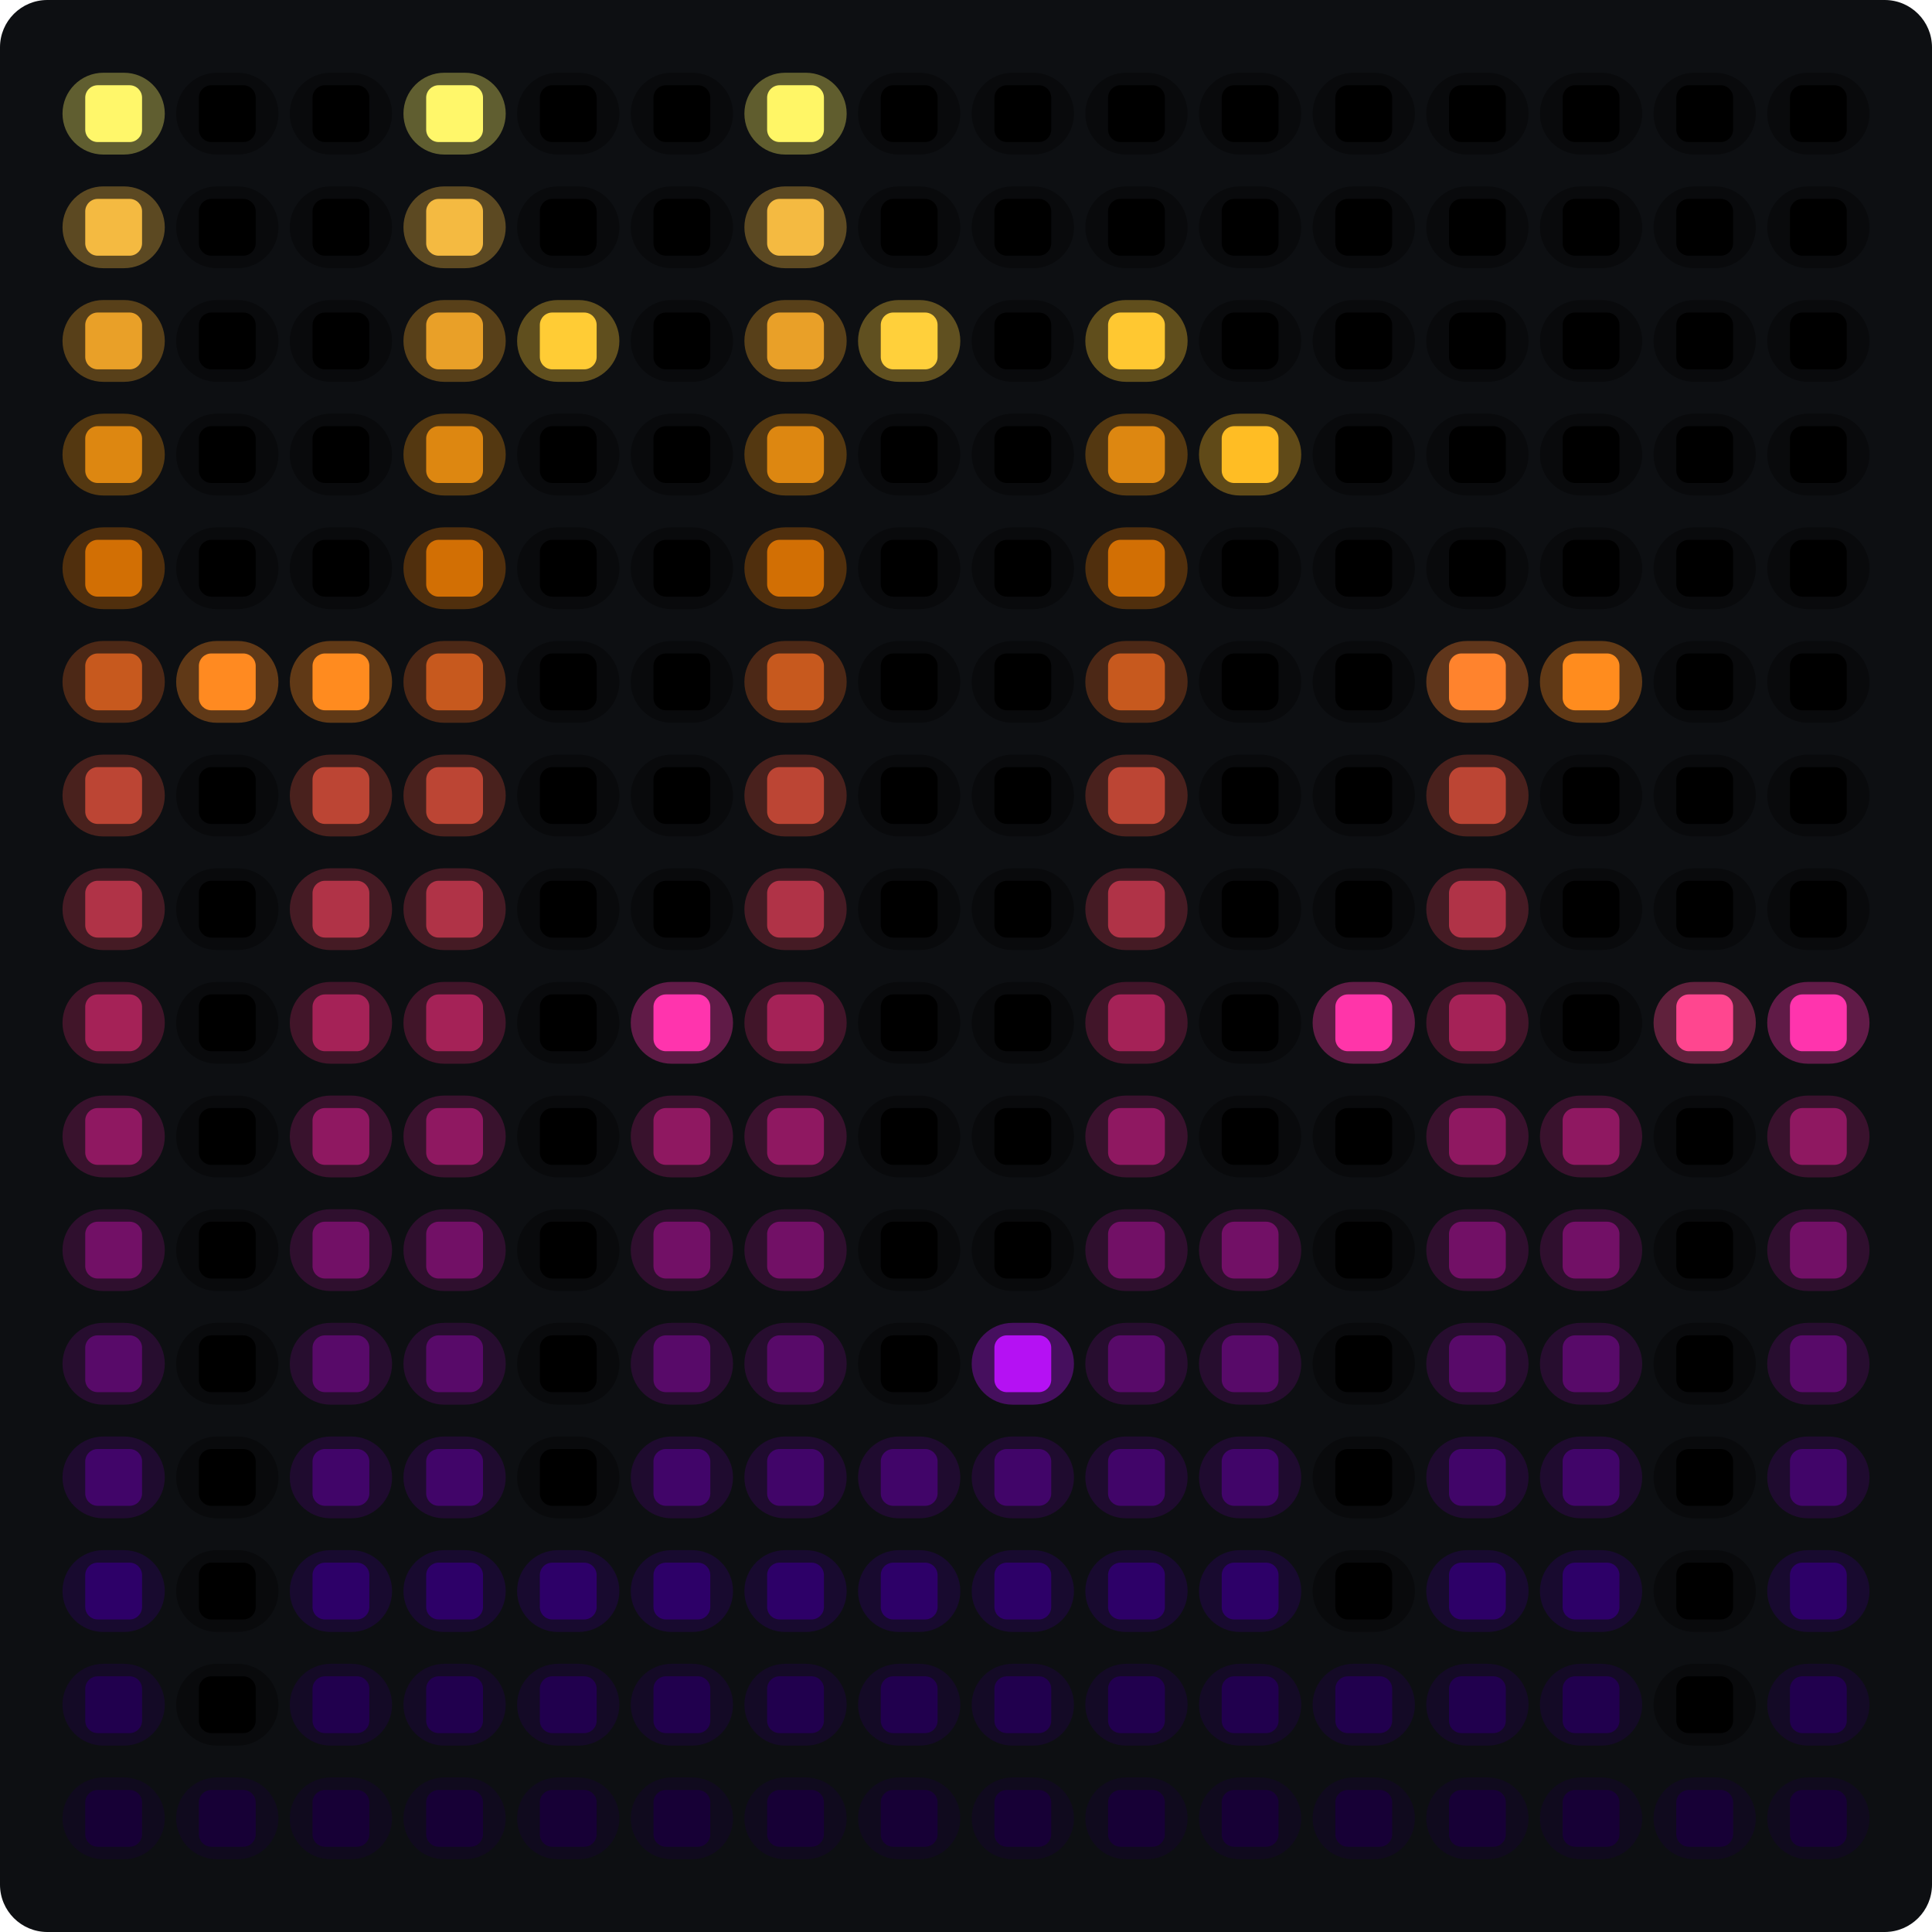
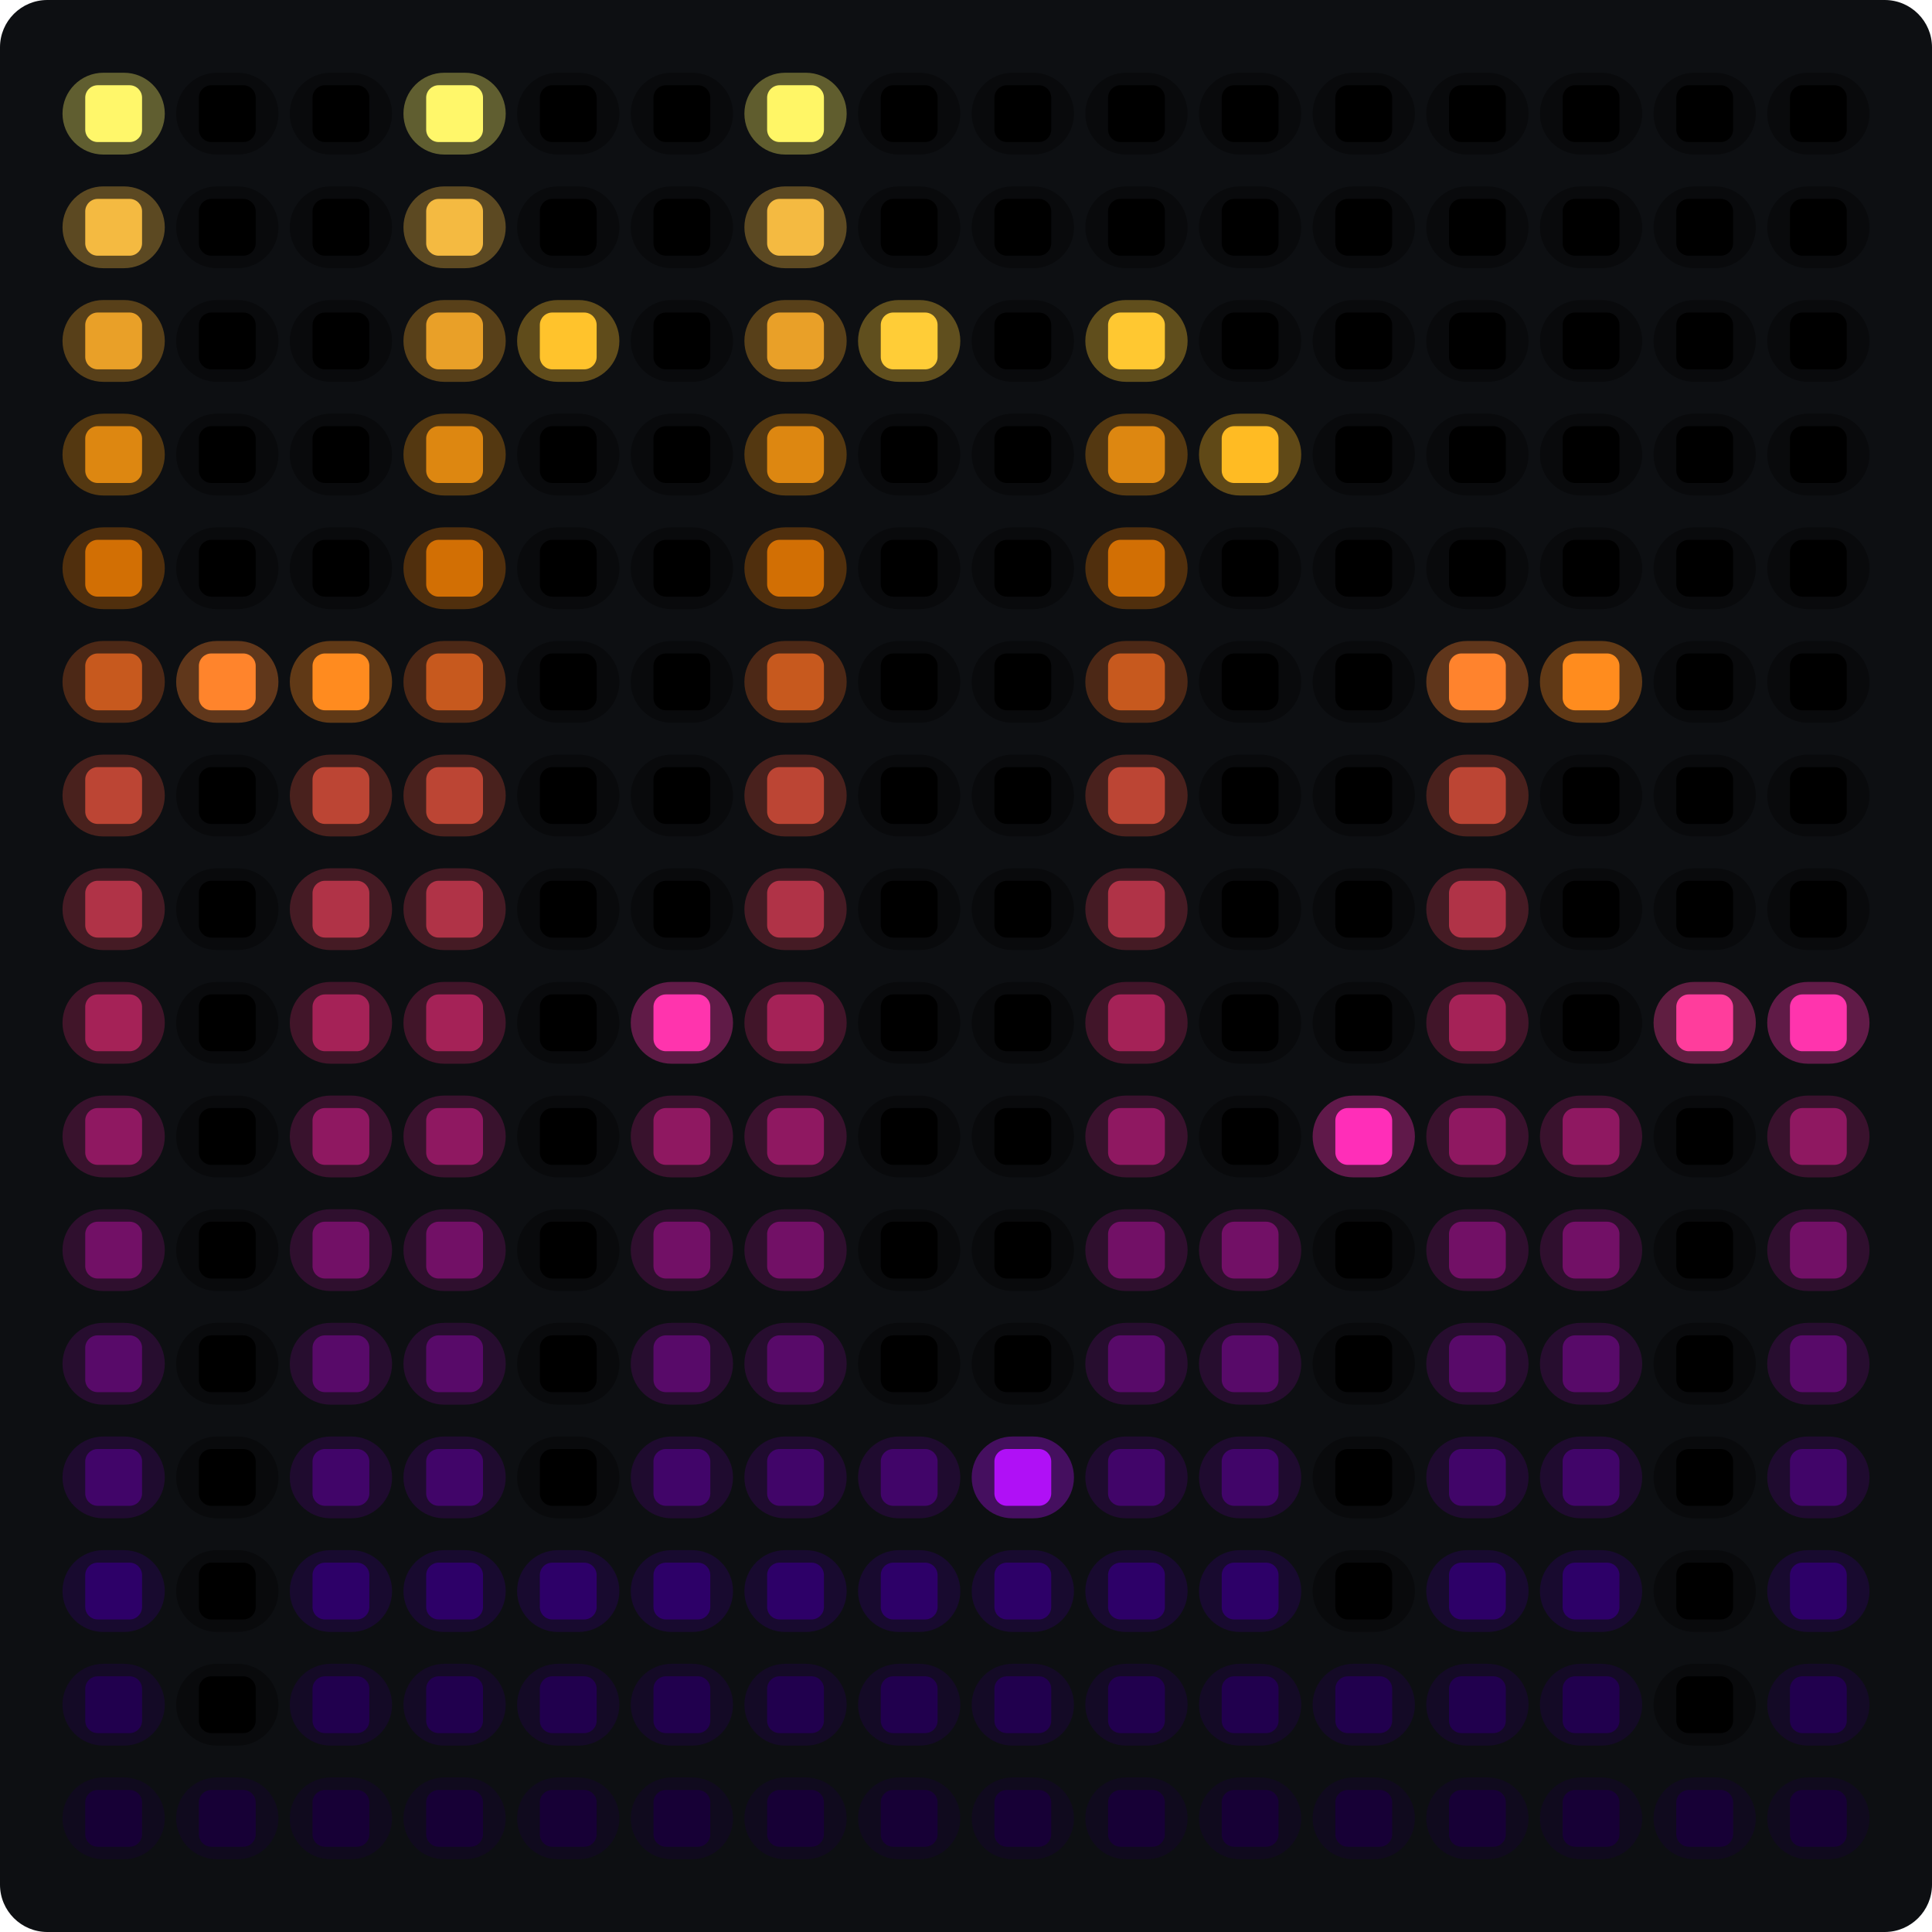
<svg xmlns="http://www.w3.org/2000/svg" viewBox="0 0 408 408" width="408" height="408" role="img" aria-label="Evaluated output from the Stereo VU Meter example graph">
  <rect width="408" height="408" rx="10" fill="#0d0f12" />
  <defs>
    <g id="lamp-12.00x12.00">
      <rect x="-4.80" y="-2.64" width="21.60" height="17.28" rx="8.64" fill-opacity="0.34" />
      <rect width="12.00" height="12.00" rx="2.64" />
    </g>
  </defs>
  <use href="#lamp-12.00x12.00" x="18.00" y="18.00" fill="rgb(255,247,106)" />
  <use href="#lamp-12.00x12.00" x="42.00" y="18.00" fill="rgb(0,0,0)" />
  <use href="#lamp-12.00x12.00" x="66.00" y="18.00" fill="rgb(0,0,0)" />
  <use href="#lamp-12.00x12.00" x="90.00" y="18.00" fill="rgb(255,247,106)" />
  <use href="#lamp-12.00x12.00" x="114.00" y="18.00" fill="rgb(0,0,0)" />
  <use href="#lamp-12.00x12.00" x="138.00" y="18.00" fill="rgb(0,0,0)" />
  <use href="#lamp-12.00x12.00" x="162.00" y="18.00" fill="rgb(255,246,102)" />
  <use href="#lamp-12.00x12.00" x="186.00" y="18.00" fill="rgb(0,0,0)" />
  <use href="#lamp-12.00x12.00" x="210.00" y="18.00" fill="rgb(0,0,0)" />
  <use href="#lamp-12.00x12.00" x="234.00" y="18.00" fill="rgb(0,0,0)" />
  <use href="#lamp-12.00x12.00" x="258.00" y="18.00" fill="rgb(0,0,0)" />
  <use href="#lamp-12.00x12.00" x="282.00" y="18.00" fill="rgb(0,0,0)" />
  <use href="#lamp-12.00x12.00" x="306.00" y="18.00" fill="rgb(0,0,0)" />
  <use href="#lamp-12.00x12.00" x="330.00" y="18.00" fill="rgb(0,0,0)" />
  <use href="#lamp-12.00x12.00" x="354.00" y="18.00" fill="rgb(0,0,0)" />
  <use href="#lamp-12.00x12.00" x="378.00" y="18.00" fill="rgb(0,0,0)" />
  <use href="#lamp-12.00x12.00" x="18.00" y="42.00" fill="rgb(244,186,65)" />
  <use href="#lamp-12.00x12.00" x="42.00" y="42.00" fill="rgb(0,0,0)" />
  <use href="#lamp-12.00x12.00" x="66.00" y="42.00" fill="rgb(0,0,0)" />
  <use href="#lamp-12.00x12.00" x="90.00" y="42.00" fill="rgb(244,186,65)" />
  <use href="#lamp-12.00x12.00" x="114.00" y="42.00" fill="rgb(0,0,0)" />
  <use href="#lamp-12.00x12.00" x="138.00" y="42.00" fill="rgb(0,0,0)" />
  <use href="#lamp-12.00x12.00" x="162.00" y="42.00" fill="rgb(244,186,65)" />
  <use href="#lamp-12.00x12.00" x="186.00" y="42.00" fill="rgb(0,0,0)" />
  <use href="#lamp-12.00x12.00" x="210.00" y="42.00" fill="rgb(0,0,0)" />
  <use href="#lamp-12.00x12.00" x="234.00" y="42.00" fill="rgb(0,0,0)" />
  <use href="#lamp-12.00x12.00" x="258.00" y="42.00" fill="rgb(0,0,0)" />
  <use href="#lamp-12.00x12.00" x="282.00" y="42.00" fill="rgb(0,0,0)" />
  <use href="#lamp-12.00x12.00" x="306.00" y="42.00" fill="rgb(0,0,0)" />
  <use href="#lamp-12.00x12.00" x="330.00" y="42.00" fill="rgb(0,0,0)" />
  <use href="#lamp-12.00x12.00" x="354.00" y="42.00" fill="rgb(0,0,0)" />
  <use href="#lamp-12.00x12.00" x="378.00" y="42.00" fill="rgb(0,0,0)" />
  <use href="#lamp-12.00x12.00" x="18.00" y="66.00" fill="rgb(233,160,40)" />
  <use href="#lamp-12.00x12.00" x="42.00" y="66.00" fill="rgb(0,0,0)" />
  <use href="#lamp-12.00x12.00" x="66.00" y="66.00" fill="rgb(0,0,0)" />
  <use href="#lamp-12.00x12.00" x="90.00" y="66.00" fill="rgb(233,160,40)" />
-   <use href="#lamp-12.00x12.00" x="114.00" y="66.00" fill="rgb(255,204,53)" />
+   <use href="#lamp-12.00x12.00" x="114.00" y="66.00" fill="rgb(255,195,44)" />
  <use href="#lamp-12.00x12.00" x="138.00" y="66.00" fill="rgb(0,0,0)" />
  <use href="#lamp-12.00x12.00" x="162.00" y="66.00" fill="rgb(233,160,40)" />
-   <use href="#lamp-12.00x12.00" x="186.00" y="66.00" fill="rgb(255,208,59)" />
+   <use href="#lamp-12.00x12.00" x="186.00" y="66.00" fill="rgb(255,205,55)" />
  <use href="#lamp-12.00x12.00" x="210.00" y="66.00" fill="rgb(0,0,0)" />
  <use href="#lamp-12.00x12.00" x="234.00" y="66.00" fill="rgb(255,200,49)" />
  <use href="#lamp-12.00x12.00" x="258.00" y="66.00" fill="rgb(0,0,0)" />
  <use href="#lamp-12.00x12.00" x="282.00" y="66.00" fill="rgb(0,0,0)" />
  <use href="#lamp-12.00x12.00" x="306.00" y="66.00" fill="rgb(0,0,0)" />
  <use href="#lamp-12.00x12.00" x="330.00" y="66.00" fill="rgb(0,0,0)" />
  <use href="#lamp-12.00x12.00" x="354.00" y="66.00" fill="rgb(0,0,0)" />
  <use href="#lamp-12.00x12.00" x="378.00" y="66.00" fill="rgb(0,0,0)" />
  <use href="#lamp-12.00x12.00" x="18.00" y="90.00" fill="rgb(221,135,17)" />
  <use href="#lamp-12.00x12.00" x="42.00" y="90.00" fill="rgb(0,0,0)" />
  <use href="#lamp-12.00x12.00" x="66.00" y="90.00" fill="rgb(0,0,0)" />
  <use href="#lamp-12.00x12.00" x="90.00" y="90.00" fill="rgb(221,135,17)" />
  <use href="#lamp-12.00x12.00" x="114.00" y="90.00" fill="rgb(0,0,0)" />
  <use href="#lamp-12.00x12.00" x="138.00" y="90.00" fill="rgb(0,0,0)" />
  <use href="#lamp-12.00x12.00" x="162.00" y="90.00" fill="rgb(221,135,17)" />
  <use href="#lamp-12.00x12.00" x="186.00" y="90.00" fill="rgb(0,0,0)" />
  <use href="#lamp-12.00x12.00" x="210.00" y="90.00" fill="rgb(0,0,0)" />
  <use href="#lamp-12.00x12.00" x="234.00" y="90.00" fill="rgb(221,135,17)" />
-   <use href="#lamp-12.00x12.00" x="258.00" y="90.00" fill="rgb(255,189,36)" />
+   <use href="#lamp-12.00x12.00" x="258.00" y="90.00" fill="rgb(255,187,35)" />
  <use href="#lamp-12.00x12.00" x="282.00" y="90.00" fill="rgb(0,0,0)" />
  <use href="#lamp-12.00x12.00" x="306.00" y="90.00" fill="rgb(0,0,0)" />
  <use href="#lamp-12.00x12.00" x="330.00" y="90.00" fill="rgb(0,0,0)" />
  <use href="#lamp-12.00x12.00" x="354.00" y="90.00" fill="rgb(0,0,0)" />
  <use href="#lamp-12.00x12.00" x="378.00" y="90.00" fill="rgb(0,0,0)" />
  <use href="#lamp-12.00x12.00" x="18.00" y="114.00" fill="rgb(210,111,4)" />
  <use href="#lamp-12.00x12.00" x="42.00" y="114.00" fill="rgb(0,0,0)" />
  <use href="#lamp-12.00x12.00" x="66.00" y="114.00" fill="rgb(0,0,0)" />
  <use href="#lamp-12.00x12.00" x="90.00" y="114.00" fill="rgb(210,111,4)" />
  <use href="#lamp-12.00x12.00" x="114.00" y="114.00" fill="rgb(0,0,0)" />
  <use href="#lamp-12.00x12.00" x="138.00" y="114.00" fill="rgb(0,0,0)" />
  <use href="#lamp-12.00x12.00" x="162.00" y="114.00" fill="rgb(210,111,4)" />
  <use href="#lamp-12.00x12.00" x="186.00" y="114.00" fill="rgb(0,0,0)" />
  <use href="#lamp-12.00x12.00" x="210.00" y="114.00" fill="rgb(0,0,0)" />
  <use href="#lamp-12.00x12.00" x="234.00" y="114.00" fill="rgb(210,111,4)" />
  <use href="#lamp-12.00x12.00" x="258.00" y="114.00" fill="rgb(0,0,0)" />
  <use href="#lamp-12.00x12.00" x="282.00" y="114.00" fill="rgb(0,0,0)" />
  <use href="#lamp-12.00x12.00" x="306.00" y="114.00" fill="rgb(0,0,0)" />
  <use href="#lamp-12.00x12.00" x="330.00" y="114.00" fill="rgb(0,0,0)" />
  <use href="#lamp-12.00x12.00" x="354.00" y="114.00" fill="rgb(0,0,0)" />
  <use href="#lamp-12.00x12.00" x="378.00" y="114.00" fill="rgb(0,0,0)" />
  <use href="#lamp-12.00x12.00" x="18.00" y="138.00" fill="rgb(199,89,30)" />
-   <use href="#lamp-12.00x12.00" x="42.00" y="138.00" fill="rgb(255,138,33)" />
+   <use href="#lamp-12.00x12.00" x="42.00" y="138.00" fill="rgb(255,132,44)" />
  <use href="#lamp-12.00x12.00" x="66.00" y="138.00" fill="rgb(255,139,31)" />
  <use href="#lamp-12.00x12.00" x="90.00" y="138.00" fill="rgb(199,89,30)" />
  <use href="#lamp-12.00x12.00" x="114.00" y="138.00" fill="rgb(0,0,0)" />
  <use href="#lamp-12.00x12.00" x="138.00" y="138.00" fill="rgb(0,0,0)" />
  <use href="#lamp-12.00x12.00" x="162.00" y="138.00" fill="rgb(199,89,30)" />
  <use href="#lamp-12.00x12.00" x="186.00" y="138.00" fill="rgb(0,0,0)" />
  <use href="#lamp-12.00x12.00" x="210.00" y="138.00" fill="rgb(0,0,0)" />
  <use href="#lamp-12.00x12.00" x="234.00" y="138.00" fill="rgb(199,89,30)" />
  <use href="#lamp-12.00x12.00" x="258.00" y="138.00" fill="rgb(0,0,0)" />
  <use href="#lamp-12.00x12.00" x="282.00" y="138.00" fill="rgb(0,0,0)" />
  <use href="#lamp-12.00x12.00" x="306.00" y="138.00" fill="rgb(255,131,45)" />
  <use href="#lamp-12.00x12.00" x="330.00" y="138.00" fill="rgb(255,140,30)" />
  <use href="#lamp-12.00x12.00" x="354.00" y="138.00" fill="rgb(0,0,0)" />
  <use href="#lamp-12.00x12.00" x="378.00" y="138.00" fill="rgb(0,0,0)" />
  <use href="#lamp-12.00x12.00" x="18.00" y="162.00" fill="rgb(188,69,52)" />
  <use href="#lamp-12.00x12.00" x="42.00" y="162.00" fill="rgb(0,0,0)" />
  <use href="#lamp-12.00x12.00" x="66.00" y="162.00" fill="rgb(188,69,52)" />
  <use href="#lamp-12.00x12.00" x="90.00" y="162.00" fill="rgb(188,69,52)" />
  <use href="#lamp-12.00x12.00" x="114.00" y="162.00" fill="rgb(0,0,0)" />
  <use href="#lamp-12.00x12.00" x="138.00" y="162.00" fill="rgb(0,0,0)" />
  <use href="#lamp-12.00x12.00" x="162.00" y="162.00" fill="rgb(188,69,52)" />
  <use href="#lamp-12.00x12.00" x="186.00" y="162.00" fill="rgb(0,0,0)" />
  <use href="#lamp-12.00x12.00" x="210.00" y="162.00" fill="rgb(0,0,0)" />
  <use href="#lamp-12.00x12.00" x="234.00" y="162.00" fill="rgb(188,69,52)" />
  <use href="#lamp-12.00x12.00" x="258.00" y="162.00" fill="rgb(0,0,0)" />
  <use href="#lamp-12.00x12.00" x="282.00" y="162.00" fill="rgb(0,0,0)" />
  <use href="#lamp-12.00x12.00" x="306.00" y="162.00" fill="rgb(188,69,52)" />
  <use href="#lamp-12.00x12.00" x="330.00" y="162.00" fill="rgb(0,0,0)" />
  <use href="#lamp-12.00x12.00" x="354.00" y="162.00" fill="rgb(0,0,0)" />
  <use href="#lamp-12.00x12.00" x="378.00" y="162.00" fill="rgb(0,0,0)" />
  <use href="#lamp-12.00x12.00" x="18.00" y="186.00" fill="rgb(176,51,71)" />
  <use href="#lamp-12.00x12.00" x="42.00" y="186.00" fill="rgb(0,0,0)" />
  <use href="#lamp-12.00x12.00" x="66.00" y="186.00" fill="rgb(176,51,71)" />
  <use href="#lamp-12.00x12.00" x="90.00" y="186.00" fill="rgb(176,51,71)" />
  <use href="#lamp-12.00x12.00" x="114.00" y="186.00" fill="rgb(0,0,0)" />
  <use href="#lamp-12.00x12.00" x="138.00" y="186.00" fill="rgb(0,0,0)" />
  <use href="#lamp-12.00x12.00" x="162.00" y="186.00" fill="rgb(176,51,71)" />
  <use href="#lamp-12.00x12.00" x="186.00" y="186.00" fill="rgb(0,0,0)" />
  <use href="#lamp-12.00x12.00" x="210.00" y="186.00" fill="rgb(0,0,0)" />
  <use href="#lamp-12.00x12.00" x="234.00" y="186.00" fill="rgb(176,51,71)" />
  <use href="#lamp-12.00x12.00" x="258.00" y="186.00" fill="rgb(0,0,0)" />
  <use href="#lamp-12.00x12.00" x="282.00" y="186.00" fill="rgb(0,0,0)" />
  <use href="#lamp-12.00x12.00" x="306.00" y="186.00" fill="rgb(176,51,71)" />
  <use href="#lamp-12.00x12.00" x="330.00" y="186.00" fill="rgb(0,0,0)" />
  <use href="#lamp-12.00x12.00" x="354.00" y="186.00" fill="rgb(0,0,0)" />
  <use href="#lamp-12.00x12.00" x="378.00" y="186.00" fill="rgb(0,0,0)" />
  <use href="#lamp-12.00x12.00" x="18.00" y="210.00" fill="rgb(165,34,87)" />
  <use href="#lamp-12.00x12.00" x="42.00" y="210.00" fill="rgb(0,0,0)" />
  <use href="#lamp-12.00x12.00" x="66.00" y="210.00" fill="rgb(165,34,87)" />
  <use href="#lamp-12.00x12.00" x="90.00" y="210.00" fill="rgb(165,34,87)" />
  <use href="#lamp-12.00x12.00" x="114.00" y="210.00" fill="rgb(0,0,0)" />
  <use href="#lamp-12.00x12.00" x="138.00" y="210.00" fill="rgb(255,52,173)" />
  <use href="#lamp-12.00x12.00" x="162.00" y="210.00" fill="rgb(165,34,87)" />
  <use href="#lamp-12.00x12.00" x="186.00" y="210.00" fill="rgb(0,0,0)" />
  <use href="#lamp-12.00x12.00" x="210.00" y="210.00" fill="rgb(0,0,0)" />
  <use href="#lamp-12.00x12.00" x="234.00" y="210.00" fill="rgb(165,34,87)" />
  <use href="#lamp-12.00x12.00" x="258.00" y="210.00" fill="rgb(0,0,0)" />
-   <use href="#lamp-12.00x12.00" x="282.00" y="210.00" fill="rgb(255,53,169)" />
+   <use href="#lamp-12.00x12.00" x="282.00" y="210.00" fill="rgb(0,0,0)" />
  <use href="#lamp-12.00x12.00" x="306.00" y="210.00" fill="rgb(165,34,87)" />
  <use href="#lamp-12.00x12.00" x="330.00" y="210.00" fill="rgb(0,0,0)" />
-   <use href="#lamp-12.00x12.00" x="354.00" y="210.00" fill="rgb(255,70,143)" />
+   <use href="#lamp-12.00x12.00" x="354.00" y="210.00" fill="rgb(255,61,156)" />
  <use href="#lamp-12.00x12.00" x="378.00" y="210.00" fill="rgb(255,52,173)" />
  <use href="#lamp-12.00x12.00" x="18.00" y="234.00" fill="rgb(143,24,97)" />
  <use href="#lamp-12.00x12.00" x="42.00" y="234.00" fill="rgb(0,0,0)" />
  <use href="#lamp-12.00x12.00" x="66.00" y="234.00" fill="rgb(143,24,97)" />
  <use href="#lamp-12.00x12.00" x="90.00" y="234.00" fill="rgb(143,24,97)" />
  <use href="#lamp-12.00x12.00" x="114.00" y="234.00" fill="rgb(0,0,0)" />
  <use href="#lamp-12.00x12.00" x="138.00" y="234.00" fill="rgb(143,24,97)" />
  <use href="#lamp-12.00x12.00" x="162.00" y="234.00" fill="rgb(143,24,97)" />
  <use href="#lamp-12.00x12.00" x="186.00" y="234.00" fill="rgb(0,0,0)" />
  <use href="#lamp-12.00x12.00" x="210.00" y="234.00" fill="rgb(0,0,0)" />
  <use href="#lamp-12.00x12.00" x="234.00" y="234.00" fill="rgb(143,24,97)" />
  <use href="#lamp-12.00x12.00" x="258.00" y="234.00" fill="rgb(0,0,0)" />
-   <use href="#lamp-12.00x12.00" x="282.00" y="234.00" fill="rgb(0,0,0)" />
+   <use href="#lamp-12.00x12.00" x="282.00" y="234.00" fill="rgb(255,46,184)" />
  <use href="#lamp-12.00x12.00" x="306.00" y="234.00" fill="rgb(143,24,97)" />
  <use href="#lamp-12.00x12.00" x="330.00" y="234.00" fill="rgb(143,24,97)" />
  <use href="#lamp-12.00x12.00" x="354.00" y="234.00" fill="rgb(0,0,0)" />
  <use href="#lamp-12.00x12.00" x="378.00" y="234.00" fill="rgb(143,24,97)" />
  <use href="#lamp-12.00x12.00" x="18.00" y="258.00" fill="rgb(114,16,102)" />
  <use href="#lamp-12.00x12.00" x="42.00" y="258.00" fill="rgb(0,0,0)" />
  <use href="#lamp-12.00x12.00" x="66.00" y="258.00" fill="rgb(114,16,102)" />
  <use href="#lamp-12.00x12.00" x="90.00" y="258.00" fill="rgb(114,16,102)" />
  <use href="#lamp-12.00x12.00" x="114.00" y="258.00" fill="rgb(0,0,0)" />
  <use href="#lamp-12.00x12.00" x="138.00" y="258.00" fill="rgb(114,16,102)" />
  <use href="#lamp-12.00x12.00" x="162.00" y="258.00" fill="rgb(114,16,102)" />
  <use href="#lamp-12.00x12.00" x="186.00" y="258.00" fill="rgb(0,0,0)" />
  <use href="#lamp-12.00x12.00" x="210.00" y="258.00" fill="rgb(0,0,0)" />
  <use href="#lamp-12.00x12.00" x="234.00" y="258.00" fill="rgb(114,16,102)" />
  <use href="#lamp-12.00x12.00" x="258.00" y="258.00" fill="rgb(114,16,102)" />
  <use href="#lamp-12.00x12.00" x="282.00" y="258.00" fill="rgb(0,0,0)" />
  <use href="#lamp-12.00x12.00" x="306.00" y="258.00" fill="rgb(114,16,102)" />
  <use href="#lamp-12.00x12.00" x="330.00" y="258.00" fill="rgb(114,16,102)" />
  <use href="#lamp-12.00x12.00" x="354.00" y="258.00" fill="rgb(0,0,0)" />
  <use href="#lamp-12.00x12.00" x="378.00" y="258.00" fill="rgb(114,16,102)" />
  <use href="#lamp-12.00x12.00" x="18.00" y="282.00" fill="rgb(88,10,105)" />
  <use href="#lamp-12.00x12.00" x="42.00" y="282.00" fill="rgb(0,0,0)" />
  <use href="#lamp-12.00x12.00" x="66.00" y="282.00" fill="rgb(88,10,105)" />
  <use href="#lamp-12.00x12.00" x="90.00" y="282.00" fill="rgb(88,10,105)" />
  <use href="#lamp-12.00x12.00" x="114.00" y="282.00" fill="rgb(0,0,0)" />
  <use href="#lamp-12.00x12.00" x="138.00" y="282.00" fill="rgb(88,10,105)" />
  <use href="#lamp-12.00x12.00" x="162.00" y="282.00" fill="rgb(88,10,105)" />
  <use href="#lamp-12.00x12.00" x="186.00" y="282.00" fill="rgb(0,0,0)" />
-   <use href="#lamp-12.00x12.00" x="210.00" y="282.00" fill="rgb(181,17,243)" />
+   <use href="#lamp-12.00x12.00" x="210.00" y="282.00" fill="rgb(0,0,0)" />
  <use href="#lamp-12.00x12.00" x="234.00" y="282.00" fill="rgb(88,10,105)" />
  <use href="#lamp-12.00x12.00" x="258.00" y="282.00" fill="rgb(88,10,105)" />
  <use href="#lamp-12.00x12.00" x="282.00" y="282.00" fill="rgb(0,0,0)" />
  <use href="#lamp-12.00x12.00" x="306.00" y="282.00" fill="rgb(88,10,105)" />
  <use href="#lamp-12.00x12.00" x="330.00" y="282.00" fill="rgb(88,10,105)" />
  <use href="#lamp-12.00x12.00" x="354.00" y="282.00" fill="rgb(0,0,0)" />
  <use href="#lamp-12.00x12.00" x="378.00" y="282.00" fill="rgb(88,10,105)" />
  <use href="#lamp-12.00x12.00" x="18.00" y="306.00" fill="rgb(65,5,105)" />
  <use href="#lamp-12.00x12.00" x="42.00" y="306.00" fill="rgb(0,0,0)" />
  <use href="#lamp-12.00x12.00" x="66.00" y="306.00" fill="rgb(65,5,105)" />
  <use href="#lamp-12.00x12.00" x="90.00" y="306.00" fill="rgb(65,5,105)" />
  <use href="#lamp-12.00x12.00" x="114.00" y="306.00" fill="rgb(0,0,0)" />
  <use href="#lamp-12.00x12.00" x="138.00" y="306.00" fill="rgb(65,5,105)" />
  <use href="#lamp-12.00x12.00" x="162.00" y="306.00" fill="rgb(65,5,105)" />
  <use href="#lamp-12.00x12.00" x="186.00" y="306.00" fill="rgb(65,5,105)" />
-   <use href="#lamp-12.00x12.00" x="210.00" y="306.00" fill="rgb(65,5,105)" />
+   <use href="#lamp-12.00x12.00" x="210.00" y="306.00" fill="rgb(176,16,246)" />
  <use href="#lamp-12.00x12.00" x="234.00" y="306.00" fill="rgb(65,5,105)" />
  <use href="#lamp-12.00x12.00" x="258.00" y="306.00" fill="rgb(65,5,105)" />
  <use href="#lamp-12.00x12.00" x="282.00" y="306.00" fill="rgb(0,0,0)" />
  <use href="#lamp-12.00x12.00" x="306.00" y="306.00" fill="rgb(65,5,105)" />
  <use href="#lamp-12.00x12.00" x="330.00" y="306.00" fill="rgb(65,5,105)" />
  <use href="#lamp-12.00x12.00" x="354.00" y="306.00" fill="rgb(0,0,0)" />
  <use href="#lamp-12.00x12.00" x="378.00" y="306.00" fill="rgb(65,5,105)" />
  <use href="#lamp-12.00x12.00" x="18.00" y="330.00" fill="rgb(45,0,104)" />
  <use href="#lamp-12.00x12.00" x="42.00" y="330.00" fill="rgb(0,0,0)" />
  <use href="#lamp-12.00x12.00" x="66.00" y="330.00" fill="rgb(45,0,104)" />
  <use href="#lamp-12.00x12.00" x="90.00" y="330.00" fill="rgb(45,0,104)" />
  <use href="#lamp-12.00x12.00" x="114.00" y="330.00" fill="rgb(45,0,104)" />
  <use href="#lamp-12.00x12.00" x="138.00" y="330.00" fill="rgb(45,0,104)" />
  <use href="#lamp-12.00x12.00" x="162.00" y="330.00" fill="rgb(45,0,104)" />
  <use href="#lamp-12.00x12.00" x="186.00" y="330.00" fill="rgb(45,0,104)" />
  <use href="#lamp-12.00x12.00" x="210.00" y="330.00" fill="rgb(45,0,104)" />
  <use href="#lamp-12.00x12.00" x="234.00" y="330.00" fill="rgb(45,0,104)" />
  <use href="#lamp-12.00x12.00" x="258.00" y="330.00" fill="rgb(45,0,104)" />
  <use href="#lamp-12.00x12.00" x="282.00" y="330.00" fill="rgb(0,0,0)" />
  <use href="#lamp-12.00x12.00" x="306.00" y="330.00" fill="rgb(45,0,104)" />
  <use href="#lamp-12.00x12.00" x="330.00" y="330.00" fill="rgb(45,0,104)" />
  <use href="#lamp-12.00x12.00" x="354.00" y="330.00" fill="rgb(0,0,0)" />
  <use href="#lamp-12.00x12.00" x="378.00" y="330.00" fill="rgb(45,0,104)" />
  <use href="#lamp-12.00x12.00" x="18.00" y="354.00" fill="rgb(33,0,78)" />
  <use href="#lamp-12.00x12.00" x="42.00" y="354.00" fill="rgb(0,0,0)" />
  <use href="#lamp-12.00x12.00" x="66.00" y="354.00" fill="rgb(33,0,78)" />
  <use href="#lamp-12.00x12.00" x="90.00" y="354.00" fill="rgb(33,0,78)" />
  <use href="#lamp-12.00x12.00" x="114.00" y="354.00" fill="rgb(33,0,78)" />
  <use href="#lamp-12.00x12.00" x="138.00" y="354.00" fill="rgb(33,0,78)" />
  <use href="#lamp-12.00x12.00" x="162.00" y="354.00" fill="rgb(33,0,78)" />
  <use href="#lamp-12.00x12.00" x="186.00" y="354.00" fill="rgb(33,0,78)" />
  <use href="#lamp-12.00x12.00" x="210.00" y="354.00" fill="rgb(33,0,78)" />
  <use href="#lamp-12.00x12.00" x="234.00" y="354.00" fill="rgb(33,0,78)" />
  <use href="#lamp-12.00x12.00" x="258.00" y="354.00" fill="rgb(33,0,78)" />
  <use href="#lamp-12.00x12.00" x="282.00" y="354.00" fill="rgb(33,0,78)" />
  <use href="#lamp-12.00x12.00" x="306.00" y="354.00" fill="rgb(33,0,78)" />
  <use href="#lamp-12.00x12.00" x="330.00" y="354.00" fill="rgb(33,0,78)" />
  <use href="#lamp-12.00x12.00" x="354.00" y="354.00" fill="rgb(0,0,0)" />
  <use href="#lamp-12.00x12.00" x="378.00" y="354.00" fill="rgb(33,0,78)" />
  <use href="#lamp-12.00x12.00" x="18.00" y="378.00" fill="rgb(23,0,54)" />
  <use href="#lamp-12.00x12.00" x="42.00" y="378.00" fill="rgb(23,0,54)" />
  <use href="#lamp-12.00x12.00" x="66.00" y="378.00" fill="rgb(23,0,54)" />
  <use href="#lamp-12.00x12.00" x="90.00" y="378.00" fill="rgb(23,0,54)" />
  <use href="#lamp-12.00x12.00" x="114.00" y="378.00" fill="rgb(23,0,54)" />
  <use href="#lamp-12.00x12.00" x="138.00" y="378.00" fill="rgb(23,0,54)" />
  <use href="#lamp-12.00x12.00" x="162.00" y="378.00" fill="rgb(23,0,54)" />
  <use href="#lamp-12.00x12.00" x="186.00" y="378.00" fill="rgb(23,0,54)" />
  <use href="#lamp-12.00x12.00" x="210.00" y="378.00" fill="rgb(23,0,54)" />
  <use href="#lamp-12.00x12.00" x="234.00" y="378.00" fill="rgb(23,0,54)" />
  <use href="#lamp-12.00x12.00" x="258.00" y="378.00" fill="rgb(23,0,54)" />
  <use href="#lamp-12.00x12.00" x="282.00" y="378.00" fill="rgb(23,0,54)" />
  <use href="#lamp-12.00x12.00" x="306.00" y="378.00" fill="rgb(23,0,54)" />
  <use href="#lamp-12.00x12.00" x="330.00" y="378.00" fill="rgb(23,0,54)" />
  <use href="#lamp-12.00x12.00" x="354.00" y="378.00" fill="rgb(23,0,54)" />
  <use href="#lamp-12.00x12.00" x="378.00" y="378.00" fill="rgb(23,0,54)" />
</svg>
